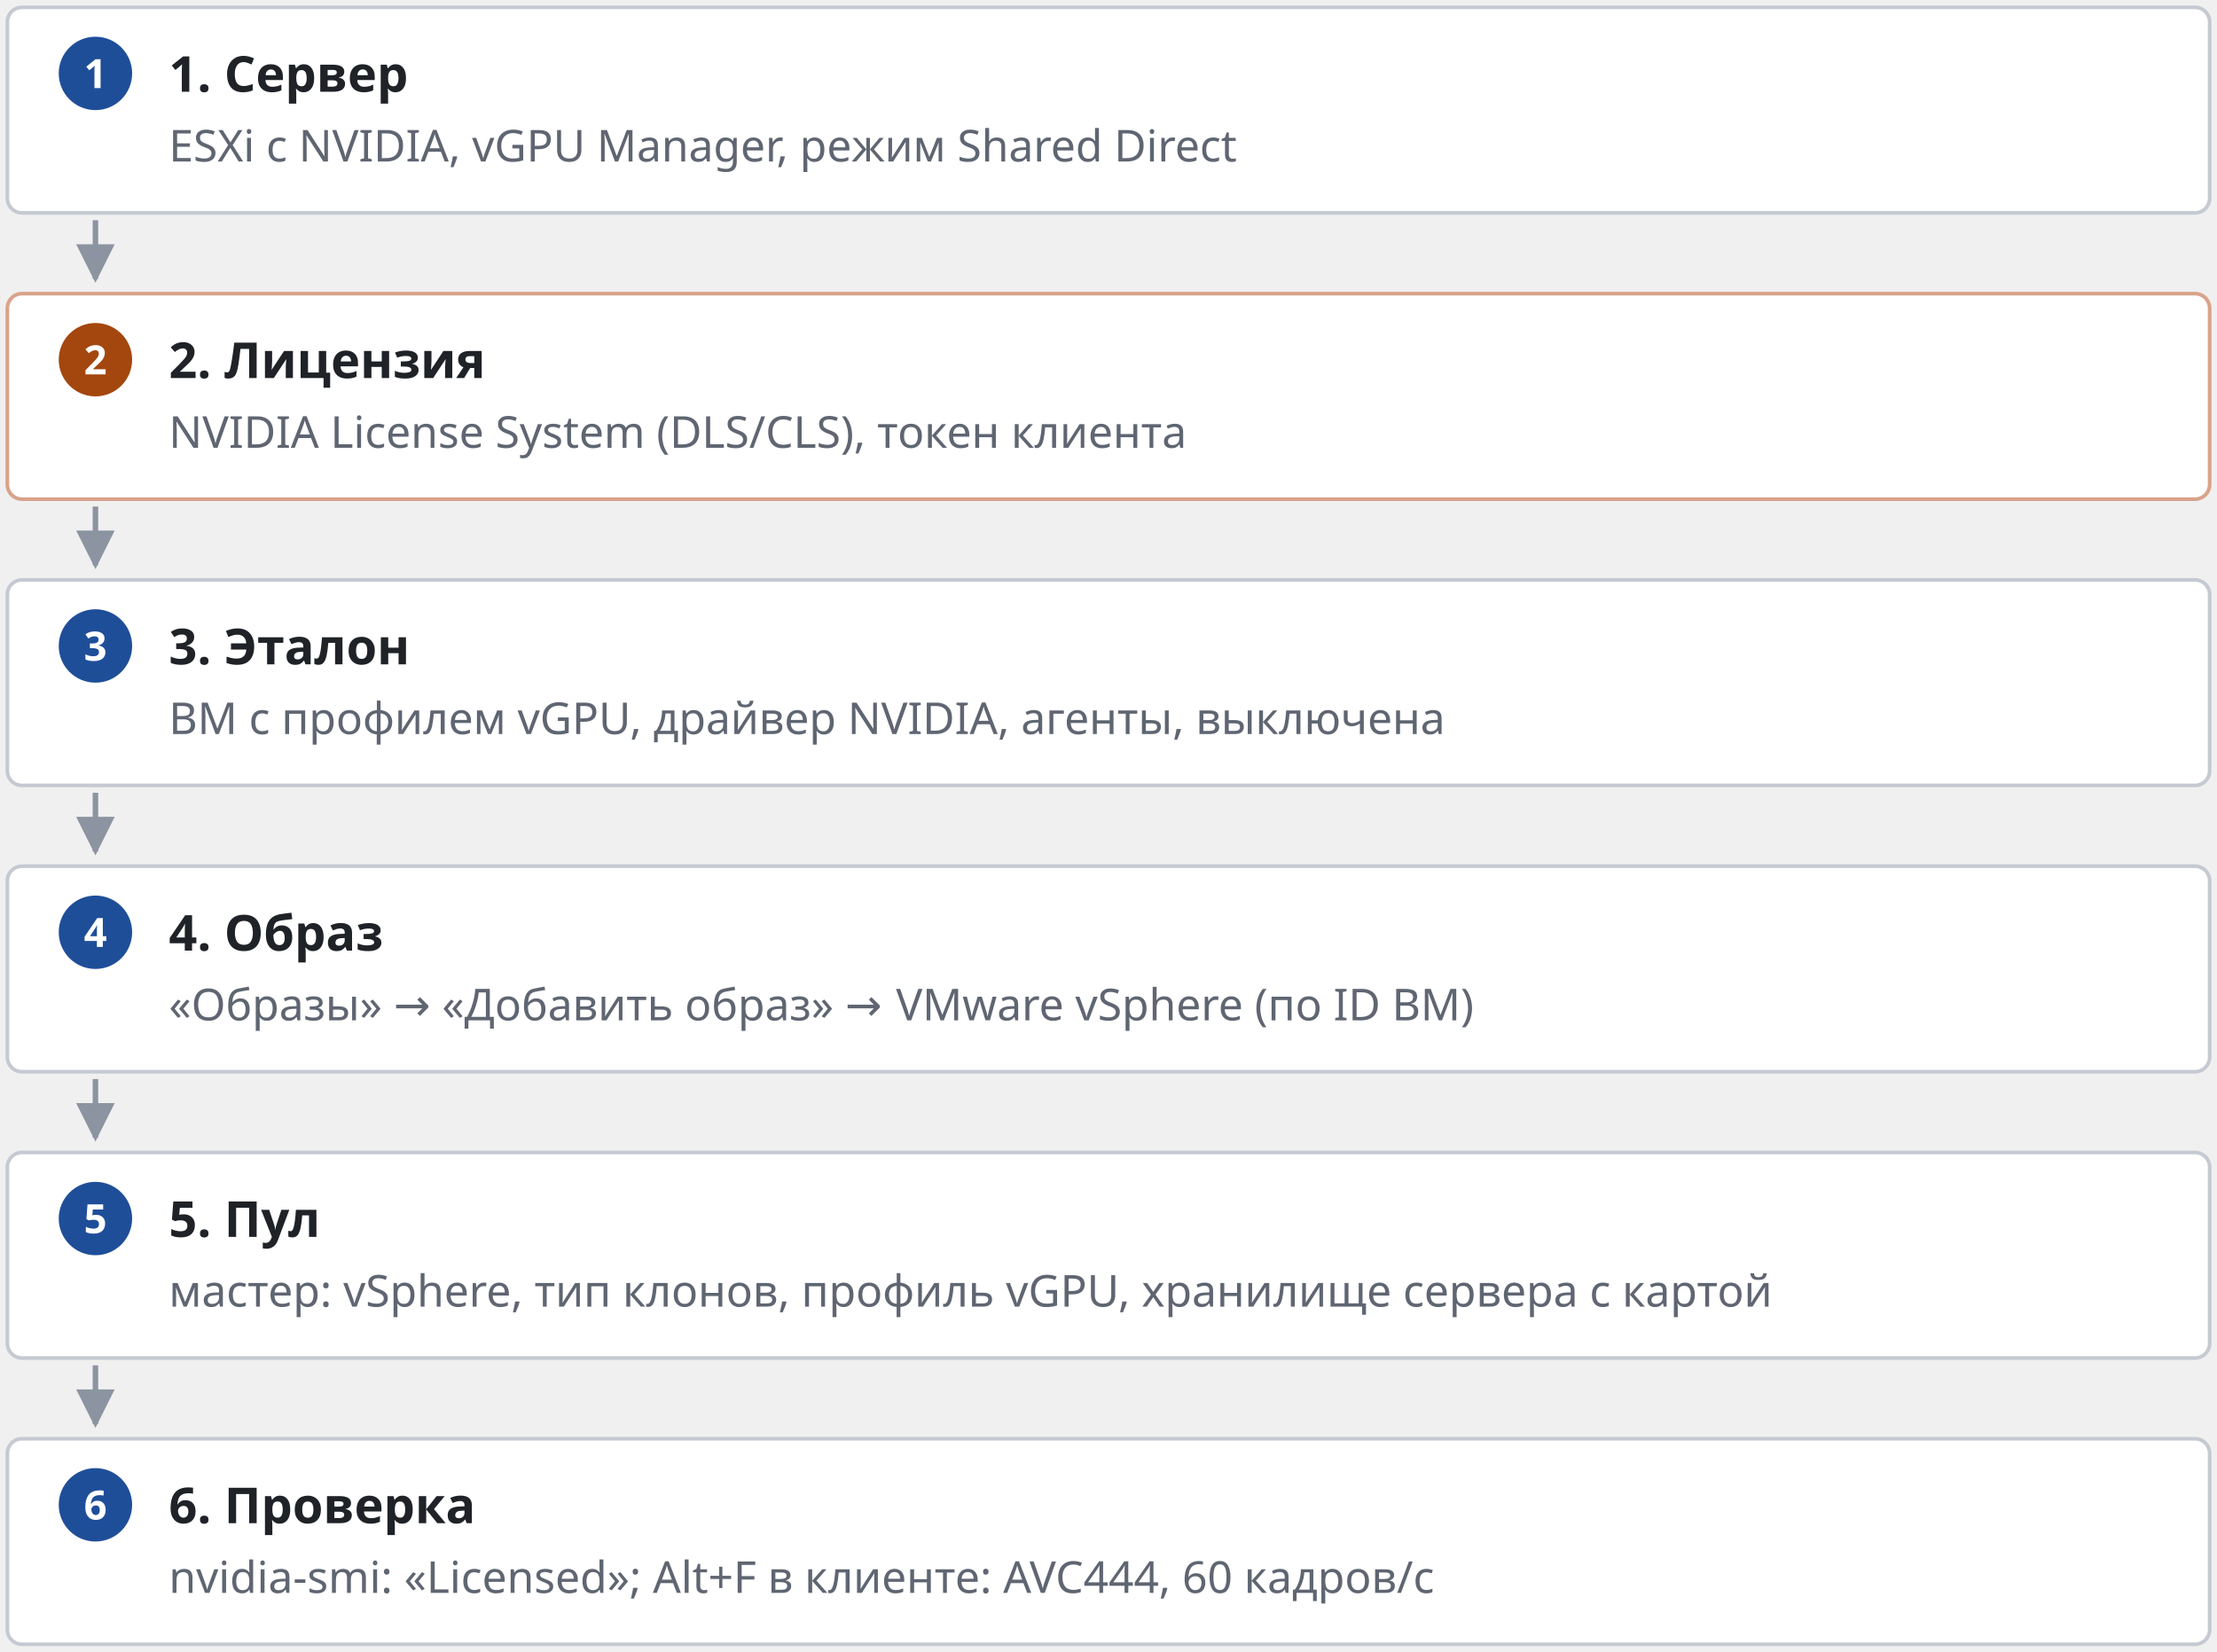
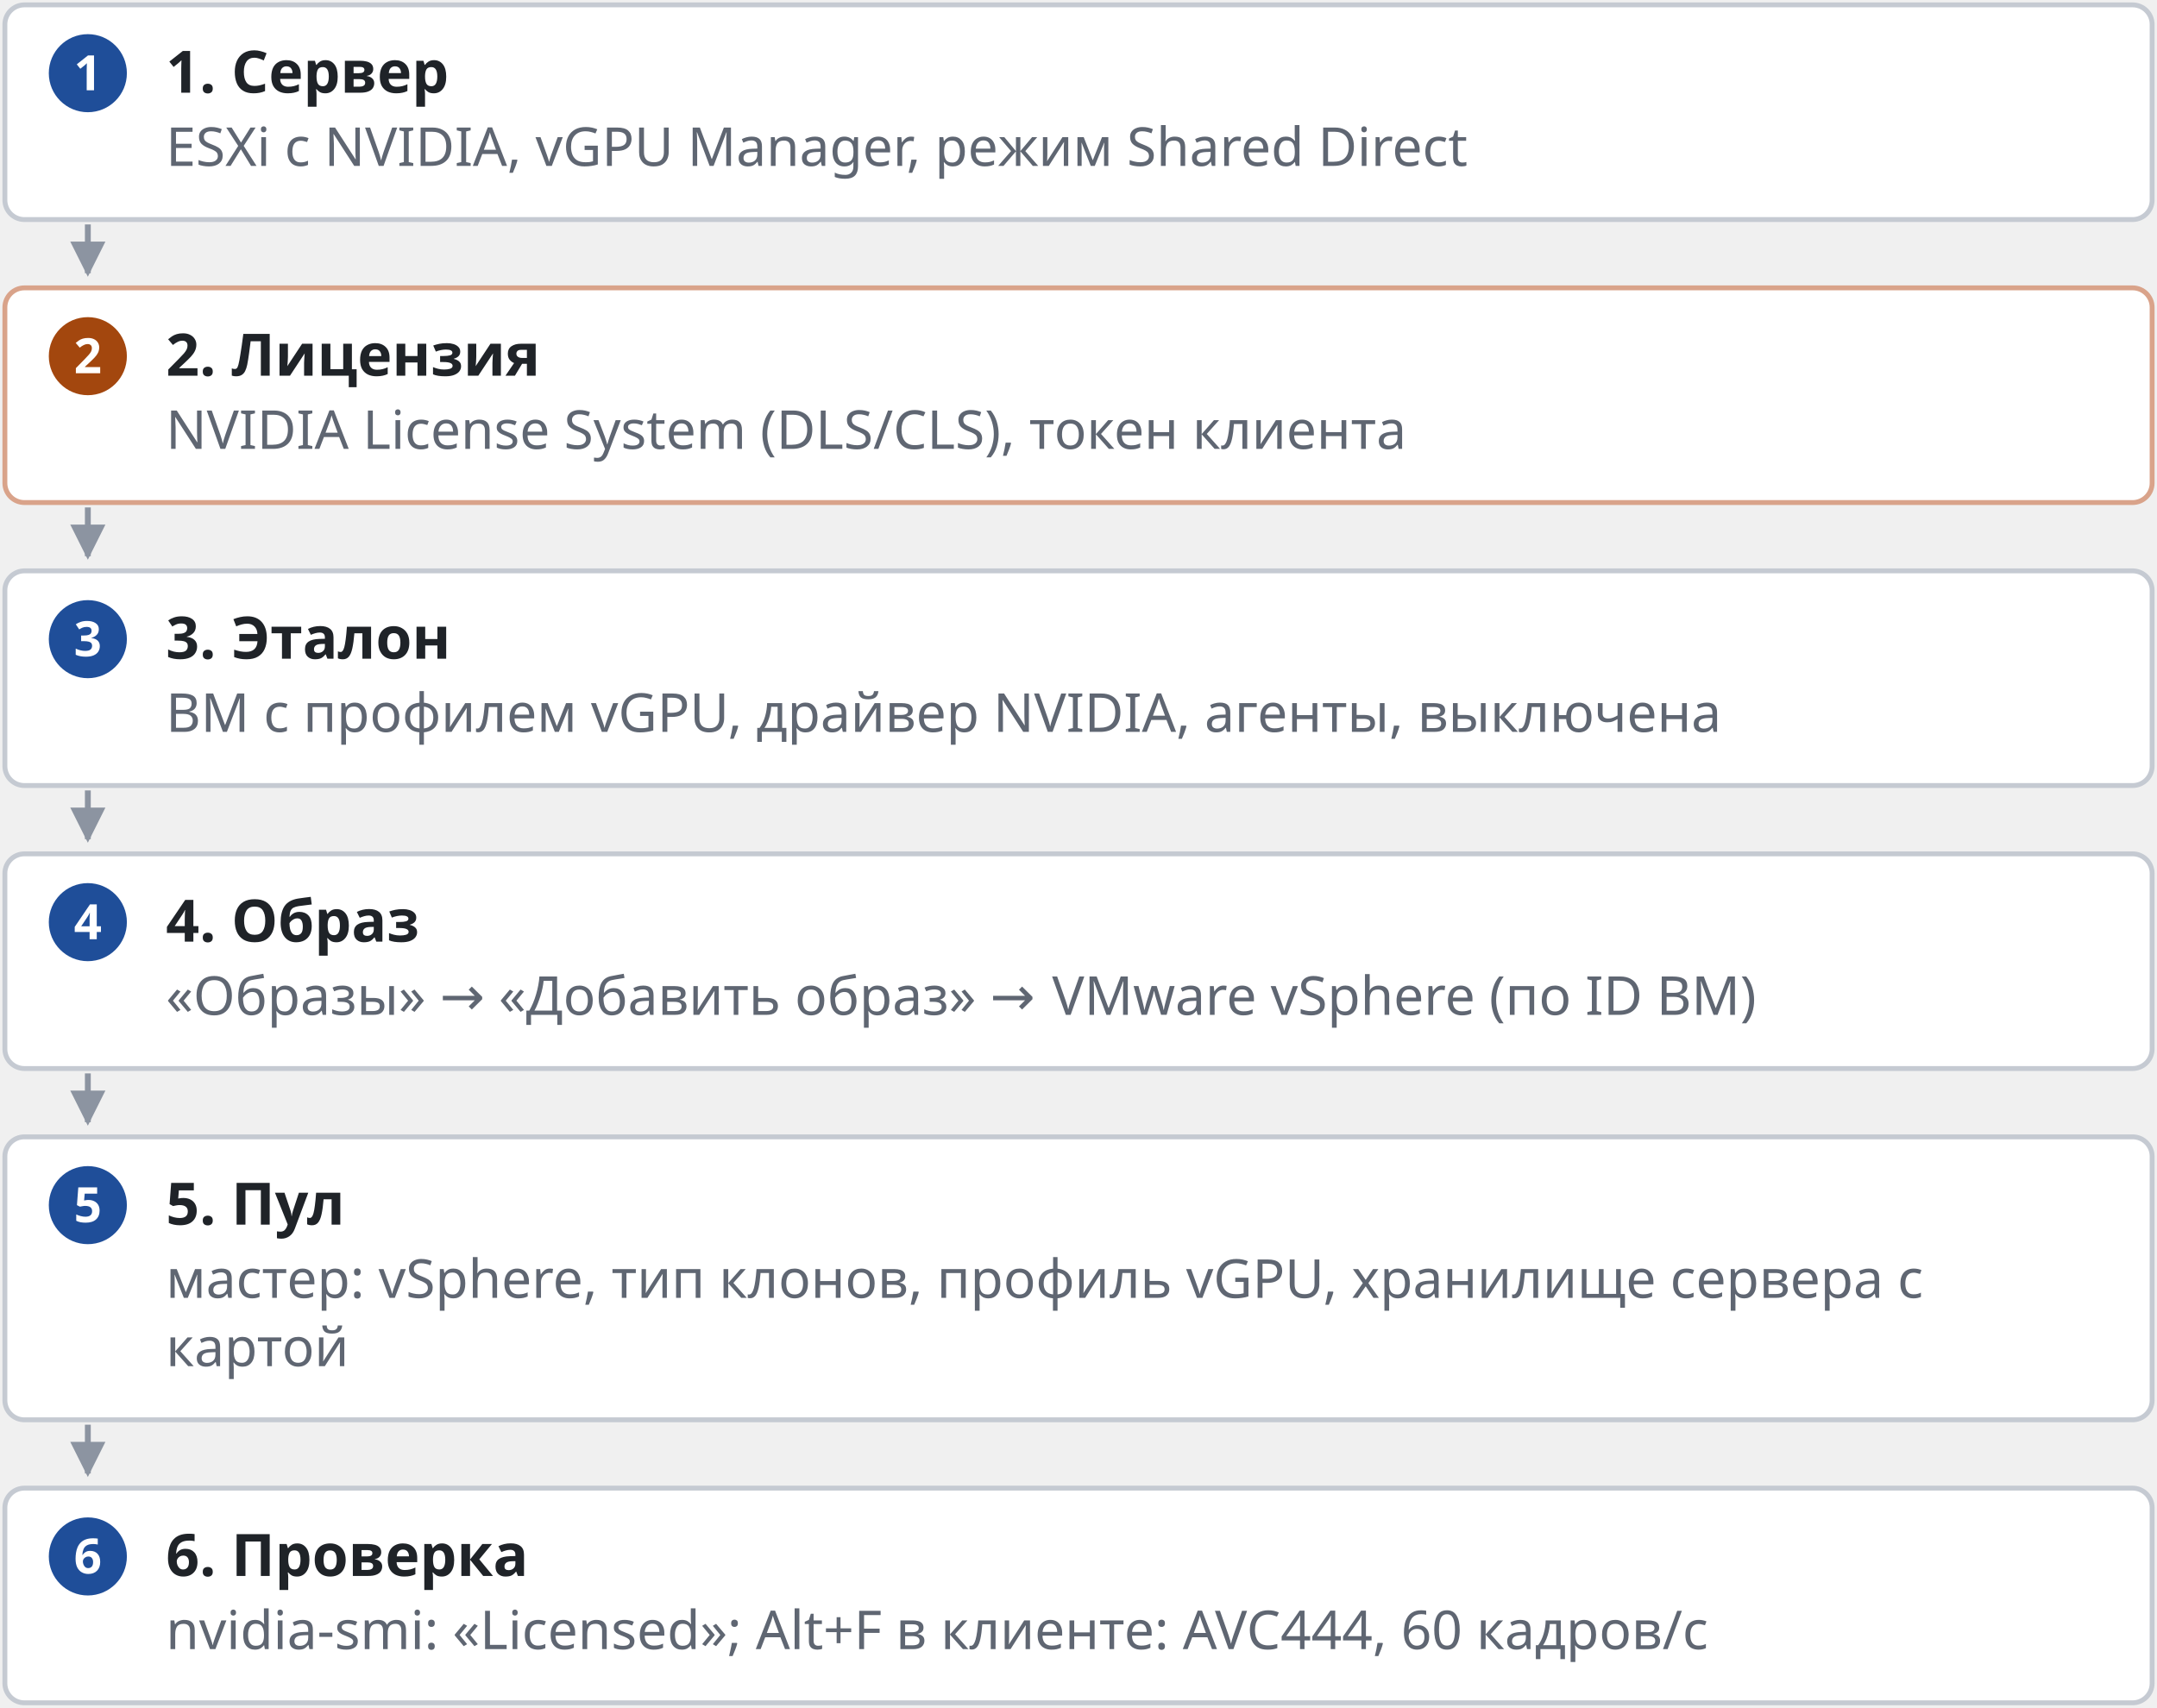
- <svg xmlns="http://www.w3.org/2000/svg" viewBox="0 0 604 450" width="100%" style="max-width:604px;font-family:IBM Plex Sans,sans-serif" role="img" aria-label="Схема: 6 шагов, они перечислены ниже">
+ <svg xmlns="http://www.w3.org/2000/svg" viewBox="0 0 442 350" width="442" height="350" style="max-width:100%;height:auto;font-family:IBM Plex Sans,sans-serif" role="img" aria-label="Схема: 6 шагов, они перечислены ниже">
  <defs>
-     <marker id="ha" viewBox="0 0 10 10" refX="9" refY="5" markerWidth="7" markerHeight="7" orient="auto">
+     <marker id="ha" viewBox="0 0 10 10" refX="9" refY="5" markerWidth="6" markerHeight="6" orient="auto">
      <path d="M0,0 L10,5 L0,10 z" fill="#8C94A1" />
    </marker>
  </defs>
-   <rect x="2" y="2" width="600" height="56" rx="4" fill="#FFFFFF" stroke="#C5CAD2" />
-   <circle cx="26" cy="20" r="10" fill="#1F4E99" />
-   <text x="26" y="24" font-size="11" font-weight="600" fill="#fff" text-anchor="middle">1</text>
-   <text x="46" y="25" font-size="13.5" font-weight="600" fill="#1F2328">1. Сервер</text>
-   <text x="46" y="44" font-size="12" fill="#5F6672">ESXi с NVIDIA, vGPU Manager, режим Shared Direct</text>
-   <path d="M26 60 v16" stroke="#8C94A1" stroke-width="1.5" marker-end="url(#ha)" />
-   <rect x="2" y="80" width="600" height="56" rx="4" fill="#FFFFFF" stroke="#D9A38A" />
-   <circle cx="26" cy="98" r="10" fill="#A3470E" />
-   <text x="26" y="102" font-size="11" font-weight="600" fill="#fff" text-anchor="middle">2</text>
-   <text x="46" y="103" font-size="13.5" font-weight="600" fill="#1F2328">2. Лицензия</text>
-   <text x="46" y="122" font-size="12" fill="#5F6672">NVIDIA License System (DLS/CLS), токен клиента</text>
-   <path d="M26 138 v16" stroke="#8C94A1" stroke-width="1.5" marker-end="url(#ha)" />
-   <rect x="2" y="158" width="600" height="56" rx="4" fill="#FFFFFF" stroke="#C5CAD2" />
-   <circle cx="26" cy="176" r="10" fill="#1F4E99" />
-   <text x="26" y="180" font-size="11" font-weight="600" fill="#fff" text-anchor="middle">3</text>
-   <text x="46" y="181" font-size="13.5" font-weight="600" fill="#1F2328">3. Эталон</text>
-   <text x="46" y="200" font-size="12" fill="#5F6672">ВМ с профилем vGPU, драйвер NVIDIA, агенты, выключена</text>
-   <path d="M26 216 v16" stroke="#8C94A1" stroke-width="1.5" marker-end="url(#ha)" />
-   <rect x="2" y="236" width="600" height="56" rx="4" fill="#FFFFFF" stroke="#C5CAD2" />
-   <circle cx="26" cy="254" r="10" fill="#1F4E99" />
-   <text x="26" y="258" font-size="11" font-weight="600" fill="#fff" text-anchor="middle">4</text>
-   <text x="46" y="259" font-size="13.5" font-weight="600" fill="#1F2328">4. Образ</text>
-   <text x="46" y="278" font-size="12" fill="#5F6672">«Образы» → «Добавить образ» → VMware vSphere (по ID ВМ)</text>
-   <path d="M26 294 v16" stroke="#8C94A1" stroke-width="1.5" marker-end="url(#ha)" />
-   <rect x="2" y="314" width="600" height="56" rx="4" fill="#FFFFFF" stroke="#C5CAD2" />
-   <circle cx="26" cy="332" r="10" fill="#1F4E99" />
-   <text x="26" y="336" font-size="11" font-weight="600" fill="#fff" text-anchor="middle">5</text>
-   <text x="46" y="337" font-size="13.5" font-weight="600" fill="#1F2328">5. Пул</text>
-   <text x="46" y="356" font-size="12" fill="#5F6672">мастер: vSphere, тип клонов, профиль vGPU, хранилище сервера с картой</text>
-   <path d="M26 372 v16" stroke="#8C94A1" stroke-width="1.5" marker-end="url(#ha)" />
-   <rect x="2" y="392" width="600" height="56" rx="4" fill="#FFFFFF" stroke="#C5CAD2" />
-   <circle cx="26" cy="410" r="10" fill="#1F4E99" />
-   <text x="26" y="414" font-size="11" font-weight="600" fill="#fff" text-anchor="middle">6</text>
-   <text x="46" y="415" font-size="13.5" font-weight="600" fill="#1F2328">6. Проверка</text>
-   <text x="46" y="434" font-size="12" fill="#5F6672">nvidia-smi: «Licensed»; Alt+F в клиенте: AVC444, 60 кадров/с</text>
+   <rect x="1" y="1" width="440" height="44" rx="4" fill="#FFFFFF" stroke="#C5CAD2" />
+   <circle cx="18" cy="15" r="8" fill="#1F4E99" />
+   <text x="18" y="18.5" font-size="10" font-weight="600" fill="#fff" text-anchor="middle">1</text>
+   <text x="34" y="19" font-size="12" font-weight="600" fill="#1F2328">1. Сервер</text>
+   <text x="34" y="34" font-size="11" fill="#5F6672">ESXi с NVIDIA, vGPU Manager, режим Shared Direct</text>
+   <path d="M18 46 v10" stroke="#8C94A1" stroke-width="1.2" marker-end="url(#ha)" />
+   <rect x="1" y="59" width="440" height="44" rx="4" fill="#FFFFFF" stroke="#D9A38A" />
+   <circle cx="18" cy="73" r="8" fill="#A3470E" />
+   <text x="18" y="76.5" font-size="10" font-weight="600" fill="#fff" text-anchor="middle">2</text>
+   <text x="34" y="77" font-size="12" font-weight="600" fill="#1F2328">2. Лицензия</text>
+   <text x="34" y="92" font-size="11" fill="#5F6672">NVIDIA License System (DLS/CLS), токен клиента</text>
+   <path d="M18 104 v10" stroke="#8C94A1" stroke-width="1.2" marker-end="url(#ha)" />
+   <rect x="1" y="117" width="440" height="44" rx="4" fill="#FFFFFF" stroke="#C5CAD2" />
+   <circle cx="18" cy="131" r="8" fill="#1F4E99" />
+   <text x="18" y="134.5" font-size="10" font-weight="600" fill="#fff" text-anchor="middle">3</text>
+   <text x="34" y="135" font-size="12" font-weight="600" fill="#1F2328">3. Эталон</text>
+   <text x="34" y="150" font-size="11" fill="#5F6672">ВМ с профилем vGPU, драйвер NVIDIA, агенты, выключена</text>
+   <path d="M18 162 v10" stroke="#8C94A1" stroke-width="1.2" marker-end="url(#ha)" />
+   <rect x="1" y="175" width="440" height="44" rx="4" fill="#FFFFFF" stroke="#C5CAD2" />
+   <circle cx="18" cy="189" r="8" fill="#1F4E99" />
+   <text x="18" y="192.5" font-size="10" font-weight="600" fill="#fff" text-anchor="middle">4</text>
+   <text x="34" y="193" font-size="12" font-weight="600" fill="#1F2328">4. Образ</text>
+   <text x="34" y="208" font-size="11" fill="#5F6672">«Образы» → «Добавить образ» → VMware vSphere (по ID ВМ)</text>
+   <path d="M18 220 v10" stroke="#8C94A1" stroke-width="1.2" marker-end="url(#ha)" />
+   <rect x="1" y="233" width="440" height="58" rx="4" fill="#FFFFFF" stroke="#C5CAD2" />
+   <circle cx="18" cy="247" r="8" fill="#1F4E99" />
+   <text x="18" y="250.5" font-size="10" font-weight="600" fill="#fff" text-anchor="middle">5</text>
+   <text x="34" y="251" font-size="12" font-weight="600" fill="#1F2328">5. Пул</text>
+   <text x="34" y="266" font-size="11" fill="#5F6672">мастер: vSphere, тип клонов, профиль vGPU, хранилище сервера с</text>
+   <text x="34" y="280" font-size="11" fill="#5F6672">картой</text>
+   <path d="M18 292 v10" stroke="#8C94A1" stroke-width="1.2" marker-end="url(#ha)" />
+   <rect x="1" y="305" width="440" height="44" rx="4" fill="#FFFFFF" stroke="#C5CAD2" />
+   <circle cx="18" cy="319" r="8" fill="#1F4E99" />
+   <text x="18" y="322.5" font-size="10" font-weight="600" fill="#fff" text-anchor="middle">6</text>
+   <text x="34" y="323" font-size="12" font-weight="600" fill="#1F2328">6. Проверка</text>
+   <text x="34" y="338" font-size="11" fill="#5F6672">nvidia-smi: «Licensed»; Alt+F в клиенте: AVC444, 60 кадров/с</text>
</svg>
